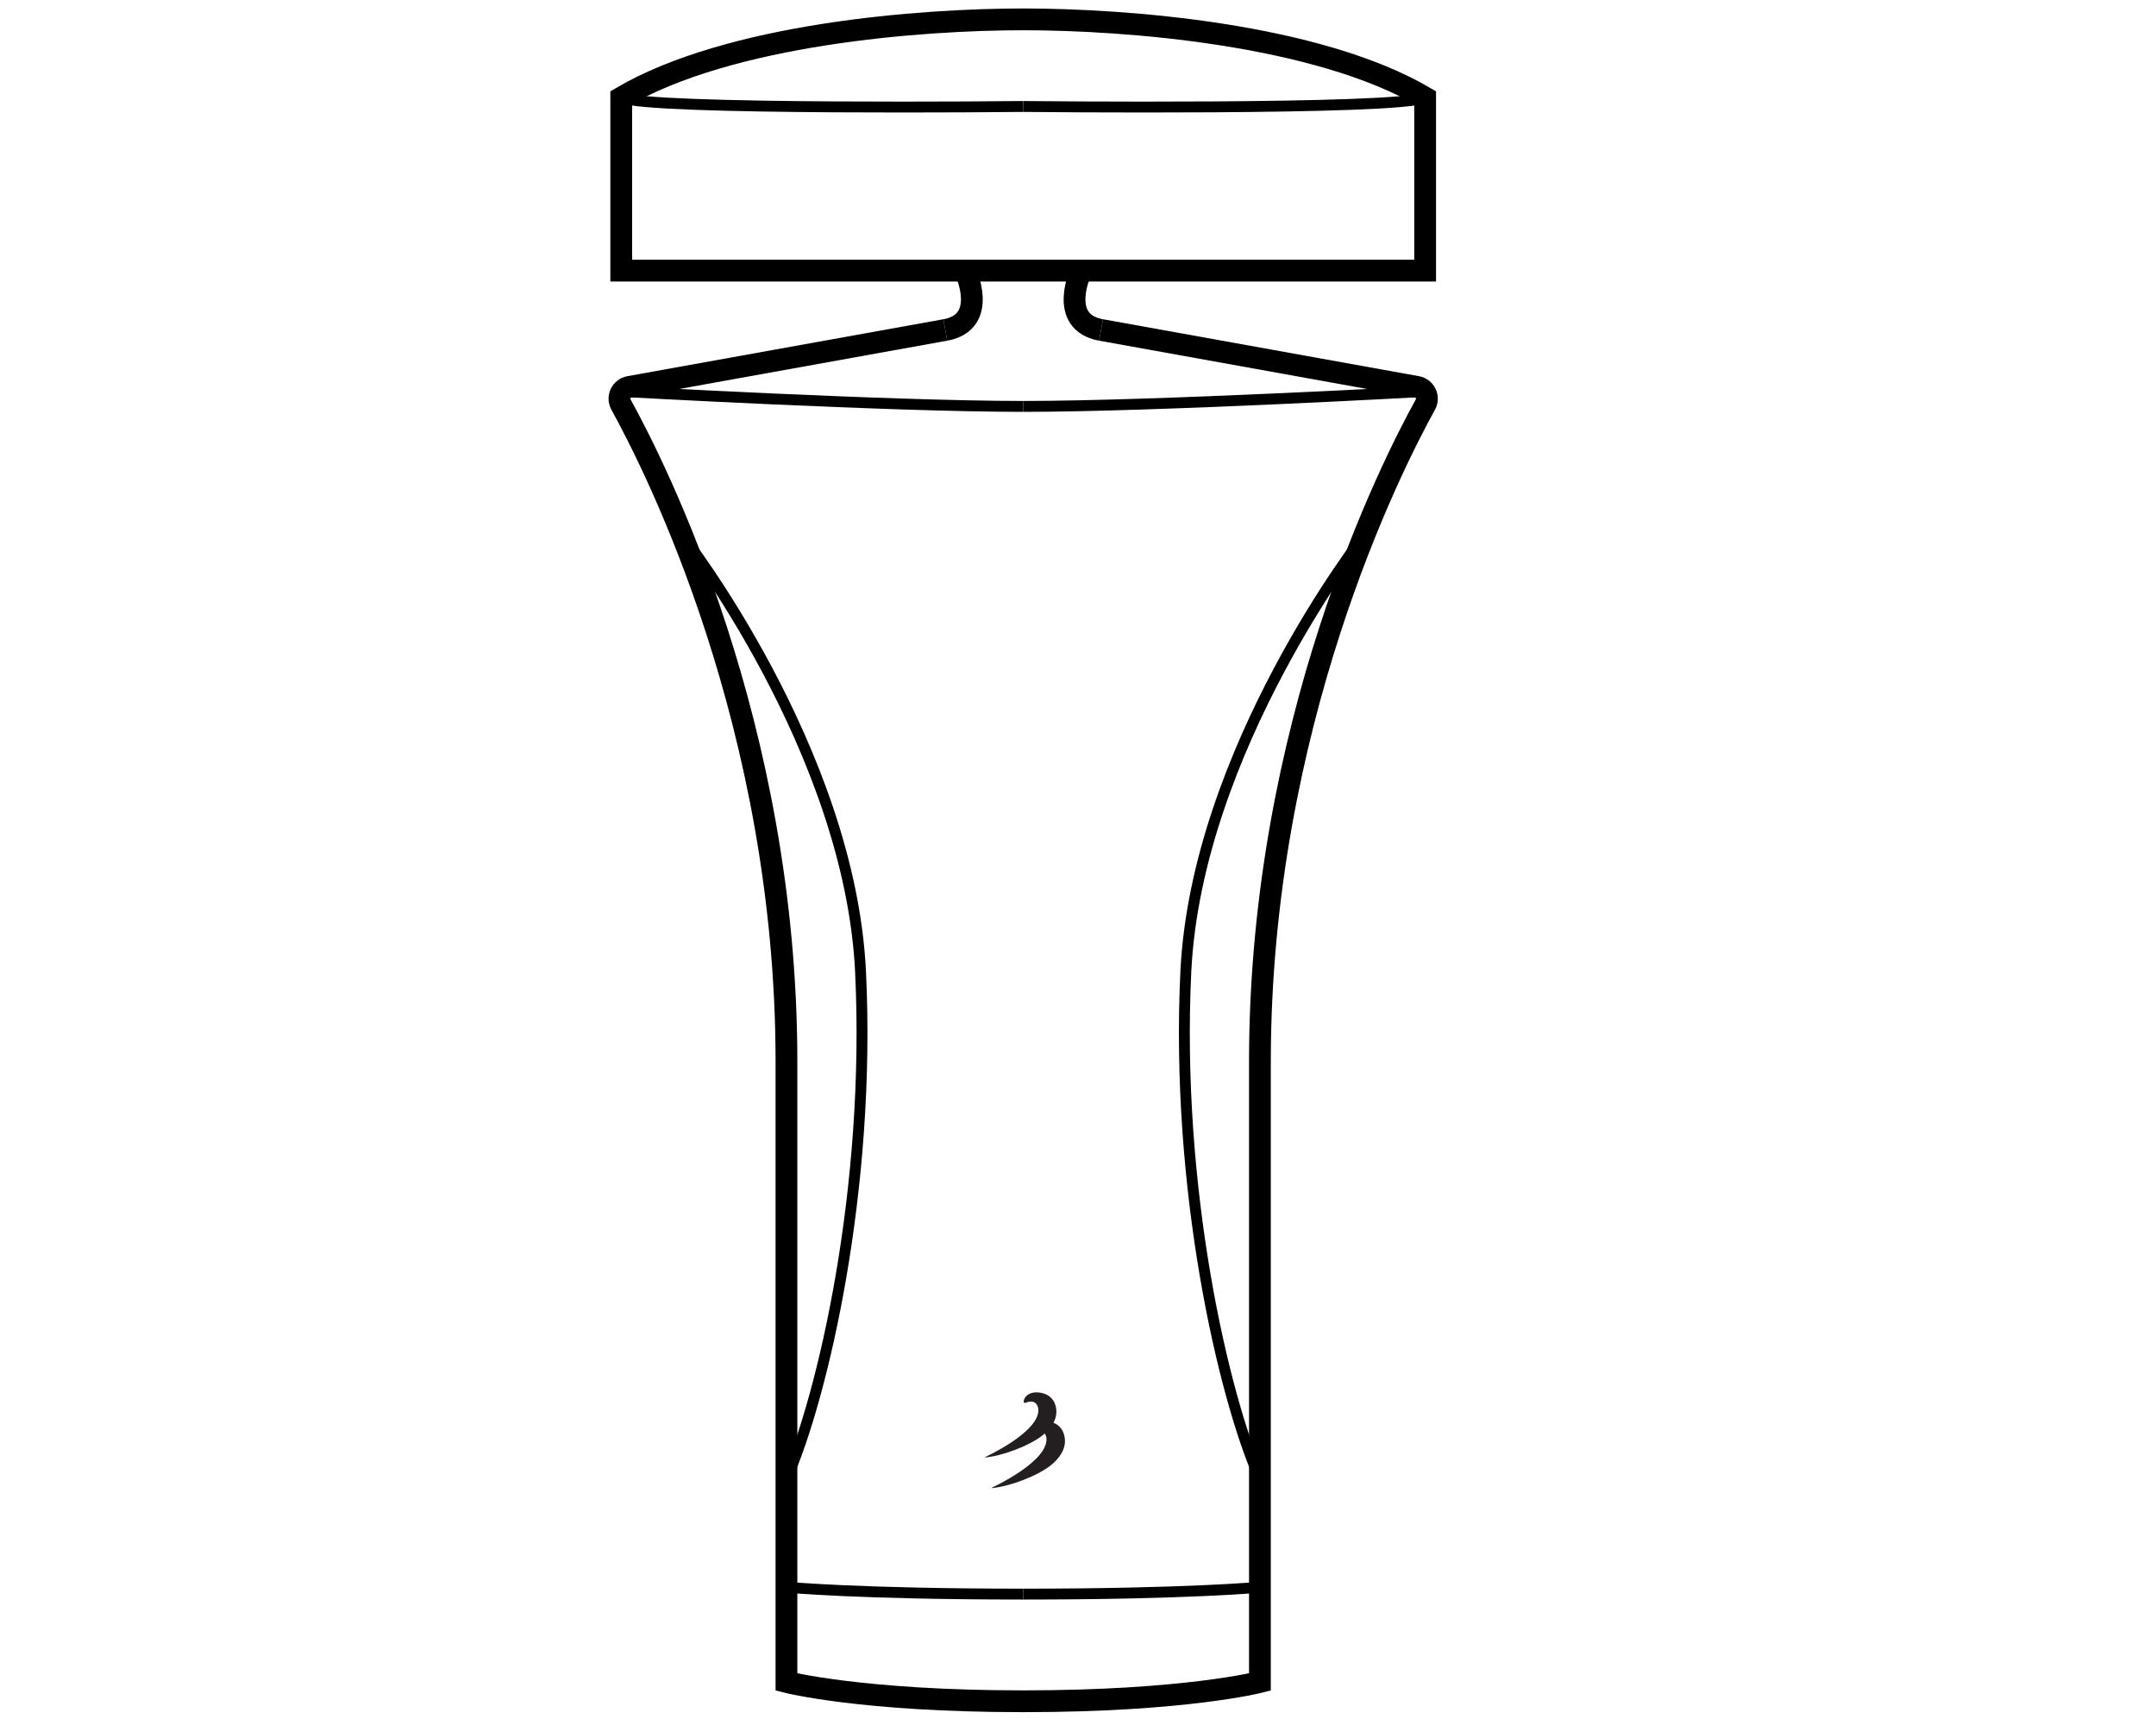
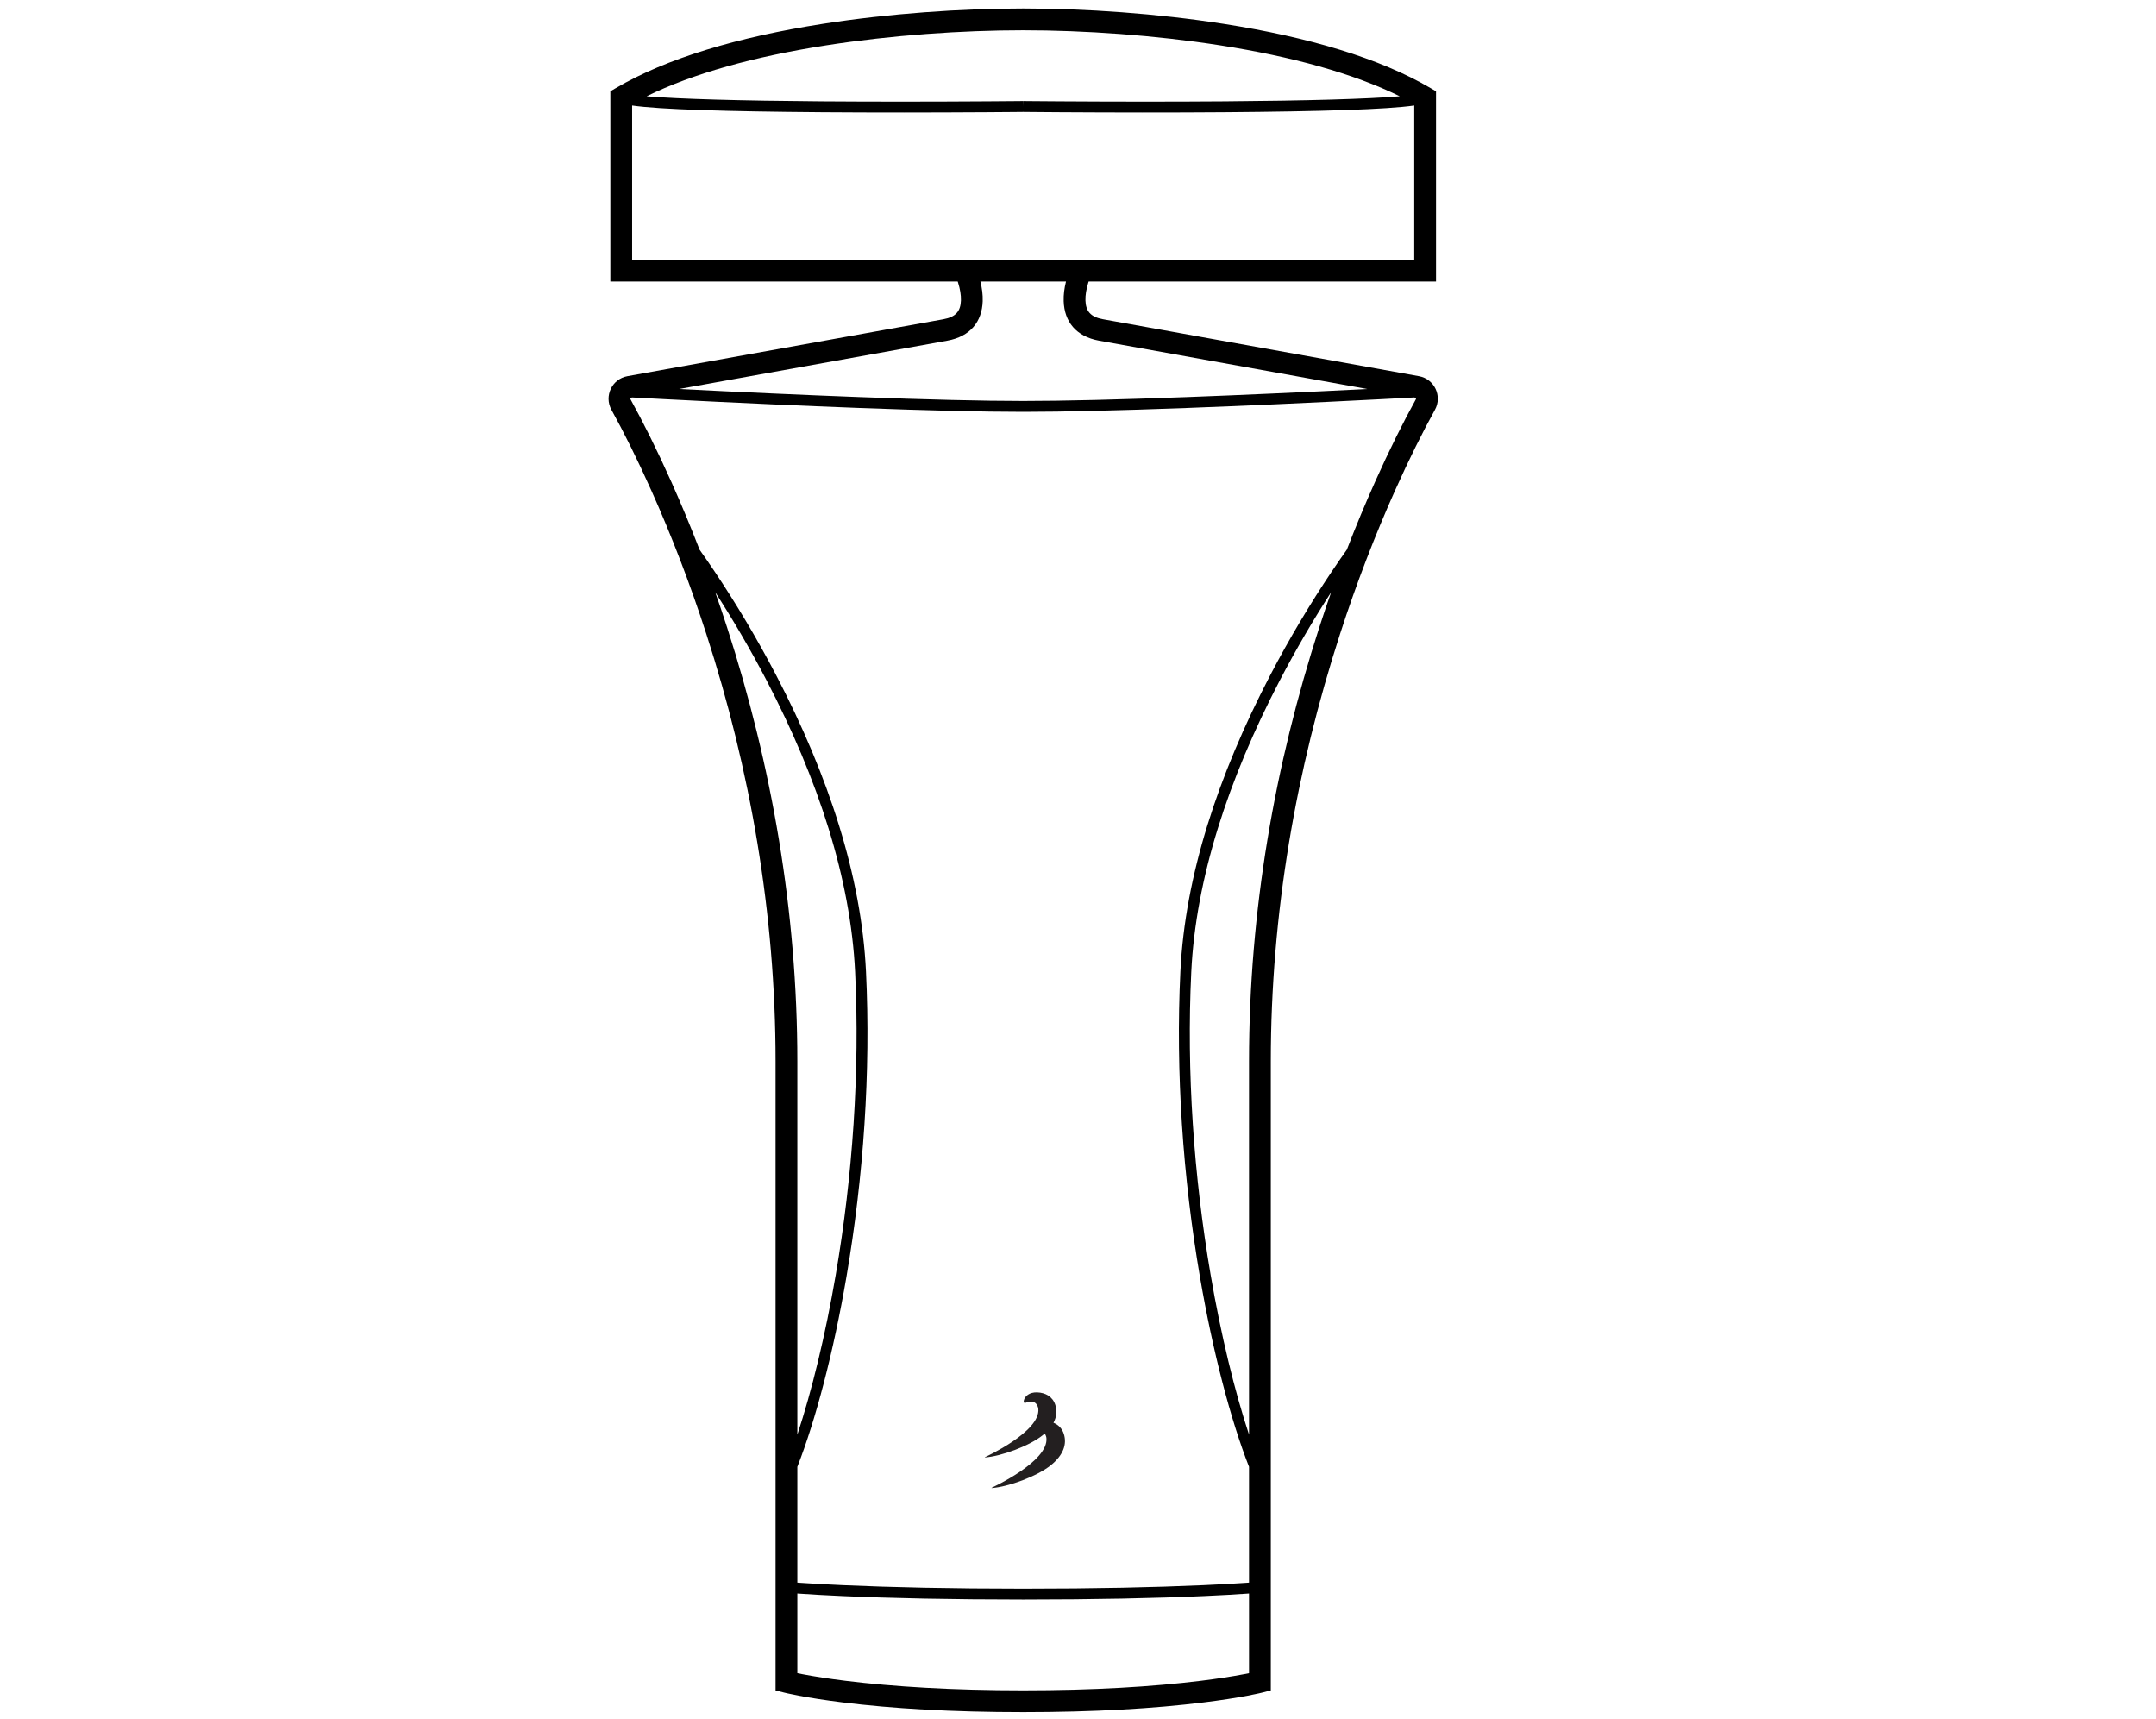
<svg xmlns="http://www.w3.org/2000/svg" width="1782px" height="1420px" viewBox="0 0 1782 1420" version="1.1">
  <g id="sky" stroke="none" stroke-width="1" fill="none" fill-rule="evenodd">
-     <path d="M845.696,87.993 C845.696,87.993 535.624,91.288 513.471,80.608" id="Stroke-1" stroke="#000000" stroke-width="9" />
-     <path d="M781.331,272.684 C817.817,266.11 797.749,223.669 797.749,223.669" id="Stroke-3" stroke="#000000" stroke-width="18" />
-     <path d="M649.583,1311.658 C649.583,1311.658 709.416,1317.393 845.695,1317.393" id="Stroke-5" stroke="#000000" stroke-width="9" />
-     <path d="M910.06,272.684 L1171.219,319.74 C1177.912,320.946 1181.432,328.362 1178.141,334.312 C1149.457,386.176 1041.366,600 1041.366,877.188 L1041.366,1390.026 C1041.366,1390.026 979.53,1405.95 845.696,1405.95 C711.862,1405.95 650.025,1390.026 650.025,1390.026 L650.025,877.188 C650.025,600 541.934,386.176 513.249,334.312 C509.958,328.362 513.48,320.946 520.171,319.74 L781.331,272.684" id="Stroke-7" stroke="#000000" stroke-width="18" />
-     <path d="M845.696,16 C761.083,16 603.001,27.999 513.471,80.608 L513.471,223.67 L845.696,223.67 L1177.918,223.67 L1177.918,80.608 C1088.389,27.999 930.307,16 845.696,16 Z" id="Stroke-9" stroke="#000000" stroke-width="18" />
-     <path d="M845.696,87.993 C845.696,87.993 1155.766,91.288 1177.918,80.608" id="Stroke-11" stroke="#000000" stroke-width="9" />
-     <path d="M910.06,272.684 C873.574,266.11 893.642,223.669 893.642,223.669" id="Stroke-13" stroke="#000000" stroke-width="18" />
-     <path d="M1041.807,1311.658 C1041.807,1311.658 981.975,1317.393 845.696,1317.393" id="Stroke-15" stroke="#000000" stroke-width="9" />
-     <path d="M513.915,323.473 C513.915,323.473 735.168,335.861 845.695,335.861" id="Stroke-17" stroke="#000000" stroke-width="9" />
-     <path d="M1177.475,323.473 C1177.475,323.473 956.222,335.861 845.696,335.861" id="Stroke-19" stroke="#000000" stroke-width="9" />
-     <path d="M563.816,442.335 C563.816,442.335 702.404,619.383 711.269,803.043 C719.92,982.26 680.313,1153.87 649.584,1223.18" id="Stroke-21" stroke="#000000" stroke-width="9" />
-     <path d="M1127.574,442.335 C1127.574,442.335 988.987,619.383 980.121,803.043 C971.471,982.26 1011.077,1153.87 1041.806,1223.18" id="Stroke-23" stroke="#000000" stroke-width="9" />
+     <path d="M899.803,232.67 C899.695,232.999 899.587,233.335 899.481,233.675 C897.89,238.776 897.005,243.843 897.151,248.308 C897.436,257.017 901.25,261.952 911.656,263.827 L910.06,272.684 L911.656,263.827 L1172.815,310.883 C1185.573,313.182 1192.29,327.326 1186.017,338.668 C1176.035,356.716 1164.747,379.193 1152.884,405.712 C1136.648,442.008 1121.296,481.575 1107.56,524.025 C1071.367,635.871 1050.366,754.623 1050.366,877.188 L1050.366,1397.002 L1043.61,1398.742 C1043.032,1398.891 1041.966,1399.147 1040.407,1399.495 C1037.871,1400.06 1034.833,1400.686 1031.286,1401.358 C1021.237,1403.259 1009.096,1405.155 994.823,1406.92 C954.219,1411.942 904.615,1414.95 845.696,1414.95 C786.777,1414.95 737.173,1411.942 696.568,1406.92 C682.295,1405.155 670.154,1403.259 660.104,1401.358 C656.558,1400.686 653.519,1400.06 650.984,1399.495 C649.424,1399.147 648.358,1398.891 647.78,1398.742 L641.025,1397.002 L641.025,877.188 C641.025,754.623 620.024,635.87 583.831,524.025 C570.094,481.575 554.743,442.008 538.506,405.712 C526.643,379.193 515.355,356.715 505.373,338.668 C499.1,327.326 505.818,313.182 518.575,310.883 L779.735,263.827 L782.927,281.542 L561.317,321.472 C586.165,322.736 612.199,323.99 638.559,325.171 C663.48,326.287 687.633,327.29 710.635,328.149 C765.919,330.213 811.972,331.361 845.695,331.361 L845.695,340.361 C811.837,340.361 765.685,339.211 710.299,337.142 C687.273,336.282 663.098,335.279 638.156,334.162 C607.901,332.807 578.077,331.354 549.981,329.902 C540.147,329.394 531.231,328.922 523.395,328.498 C523.116,328.483 522.84,328.468 522.568,328.453 L521.767,328.598 C521.142,328.71 520.816,329.398 521.124,329.957 C531.345,348.435 542.86,371.365 554.937,398.362 C562.933,416.236 570.715,434.885 578.2,454.266 C582.093,459.732 586.265,465.761 590.662,472.32 C608.082,498.303 625.498,527.264 641.755,558.475 C684.738,640.994 711.959,724.017 715.763,802.826 C719.784,886.121 713.682,972.992 699.629,1055.086 C688.96,1117.414 674.081,1173.849 659.025,1212.208 L659.025,1307.899 C659.778,1307.953 660.561,1308.008 661.373,1308.065 C671.01,1308.734 682.776,1309.404 696.736,1310.03 C736.659,1311.819 786.139,1312.893 845.695,1312.893 L845.695,1321.893 C786.007,1321.893 736.393,1320.816 696.333,1319.021 C682.3,1318.392 670.46,1317.718 660.75,1317.043 C660.159,1317.002 659.584,1316.962 659.025,1316.922 L659.025,1382.803 C660.387,1383.081 661.862,1383.371 663.452,1383.671 C673.123,1385.502 684.885,1387.338 698.777,1389.056 C738.643,1393.987 787.51,1396.95 845.696,1396.95 C903.882,1396.95 952.748,1393.987 992.614,1389.056 C1006.506,1387.338 1018.268,1385.502 1027.939,1383.671 C1029.528,1383.371 1031.004,1383.081 1032.366,1382.803 L1032.366,1316.922 C1031.806,1316.962 1031.231,1317.002 1030.641,1317.043 C1020.93,1317.718 1009.091,1318.392 995.057,1319.021 C954.998,1320.816 905.384,1321.893 845.696,1321.893 L845.696,1312.893 C905.252,1312.893 954.732,1311.819 994.655,1310.03 C1008.615,1309.404 1020.381,1308.734 1030.017,1308.065 C1030.829,1308.008 1031.612,1307.953 1032.366,1307.899 L1032.366,1212.209 C1017.31,1173.85 1002.43,1117.415 991.761,1055.086 C977.709,972.992 971.606,886.121 975.627,802.826 C979.431,724.017 1006.652,640.995 1049.635,558.476 C1065.892,527.265 1083.308,498.304 1100.728,472.32 C1105.125,465.761 1109.297,459.732 1113.19,454.266 C1120.675,434.885 1128.458,416.236 1136.453,398.362 C1148.53,371.365 1160.044,348.437 1170.265,329.956 C1170.575,329.397 1170.248,328.71 1169.623,328.598 L1168.822,328.453 C1168.55,328.468 1168.274,328.483 1167.995,328.498 C1160.159,328.922 1151.243,329.394 1141.409,329.902 C1113.313,331.354 1083.489,332.807 1053.234,334.162 C1028.293,335.279 1004.118,336.282 981.093,337.142 C925.706,339.211 879.554,340.361 845.696,340.361 L845.696,331.361 C879.419,331.361 925.472,330.213 980.757,328.149 C1003.759,327.289 1027.911,326.287 1052.831,325.171 C1079.191,323.99 1105.225,322.736 1130.073,321.472 L908.464,281.542 L910.06,272.684 L908.464,281.542 C889.273,278.084 879.712,265.711 879.161,248.897 C878.986,243.566 879.707,238.109 881.071,232.67 L810.32,232.67 C811.684,238.109 812.405,243.566 812.231,248.897 C811.679,265.711 802.118,278.084 782.927,281.542 L779.735,263.827 C790.141,261.952 793.955,257.017 794.24,248.308 C794.387,243.843 793.501,238.776 791.91,233.675 C791.804,233.335 791.697,232.999 791.588,232.67 L504.471,232.67 L504.471,75.458 L508.912,72.848 C551.031,48.099 609.857,30.649 680.038,19.683 C734.909,11.11 794.271,7 845.696,7 C897.12,7 956.482,11.11 1011.352,19.683 C1081.533,30.649 1140.36,48.099 1182.478,72.848 L1186.918,75.458 L1186.918,232.67 L899.803,232.67 Z M1168.918,87.2 C1145.815,90.481 1091.621,92.139 1012.464,92.743 C968.074,93.082 920.625,93.027 875.375,92.733 C867.312,92.68 860.011,92.624 853.602,92.568 C851.359,92.548 849.387,92.53 847.703,92.513 C847.114,92.508 846.602,92.503 846.171,92.498 C845.825,92.495 845.755,92.494 845.696,92.493 C845.636,92.494 845.566,92.495 845.22,92.498 C844.789,92.503 844.277,92.508 843.688,92.513 C842.004,92.53 840.032,92.548 837.789,92.568 C831.38,92.624 824.079,92.68 816.016,92.733 C770.766,93.027 723.316,93.082 678.926,92.743 C599.769,92.139 545.575,90.481 522.471,87.2 L522.471,214.67 L1168.918,214.67 L1168.918,87.2 Z M1156.955,79.561 C1118.555,60.688 1067.843,46.728 1008.573,37.468 C954.677,29.047 896.233,25 845.696,25 C795.157,25 736.714,29.047 682.817,37.468 C623.548,46.728 572.835,60.688 534.435,79.561 C560.752,81.824 611.683,83.23 678.995,83.743 C723.337,84.081 770.746,84.027 815.958,83.733 C824.013,83.681 831.307,83.624 837.71,83.568 C839.95,83.548 841.919,83.53 843.6,83.514 C844.188,83.508 844.699,83.503 845.129,83.499 C845.56,83.494 845.56,83.494 845.648,83.493 L845.696,87.993 L845.743,83.493 C845.831,83.494 845.831,83.494 846.262,83.499 C846.692,83.503 847.203,83.508 847.791,83.514 C849.472,83.53 851.441,83.548 853.681,83.568 C860.084,83.624 867.377,83.681 875.433,83.733 C920.645,84.027 968.054,84.081 1012.396,83.743 C1079.708,83.23 1130.638,81.824 1156.955,79.561 Z M1032.366,1185.62 L1032.366,877.188 C1032.366,752.617 1053.692,632.026 1090.434,518.483 C1093.616,508.649 1096.884,498.967 1100.229,489.441 C1085.667,511.953 1071.23,536.5 1057.617,562.634 C1015.184,644.097 988.349,725.943 984.616,803.26 C980.629,885.871 986.686,972.093 1000.632,1053.568 C1009.205,1103.649 1020.51,1149.842 1032.366,1185.62 Z M659.025,1185.619 C670.881,1149.841 682.186,1103.648 690.758,1053.568 C704.705,972.093 710.762,885.871 706.774,803.26 C703.042,725.943 676.206,644.096 633.773,562.633 C620.161,536.499 605.724,511.953 591.162,489.441 C594.506,498.967 597.774,508.649 600.957,518.483 C637.699,632.026 659.025,752.617 659.025,877.188 L659.025,1185.619 Z" id="Combined-Shape" fill="#000000" fill-rule="nonzero" />
    <path d="M879.286,1185.012 C877.805,1180.419 874.712,1177.4 870.744,1175.794 C873.391,1170.792 873.768,1165.757 872.222,1160.974 C870.022,1154.17 864.167,1150.919 857.211,1150.677 C850.849,1150.453 847.142,1153.824 846.287,1157.097 C845.432,1160.367 848.057,1159.158 848.057,1159.158 C857.149,1155.522 858.186,1164.063 858.186,1164.063 C860.384,1183.142 814.067,1204.222 814.067,1204.222 L814.067,1204.461 C827.492,1203.493 850.742,1195.014 861.787,1186.11 C862.38,1185.631 862.944,1185.152 863.487,1184.67 C864.648,1186.32 864.877,1188.19 864.877,1188.19 C867.132,1207.831 819.58,1229.53 819.58,1229.53 L819.58,1229.778 C833.363,1228.782 857.232,1220.053 868.572,1210.887 C878.995,1202.459 881.979,1193.367 879.286,1185.012" id="Fill-25" fill="#231F20" />
  </g>
</svg>
